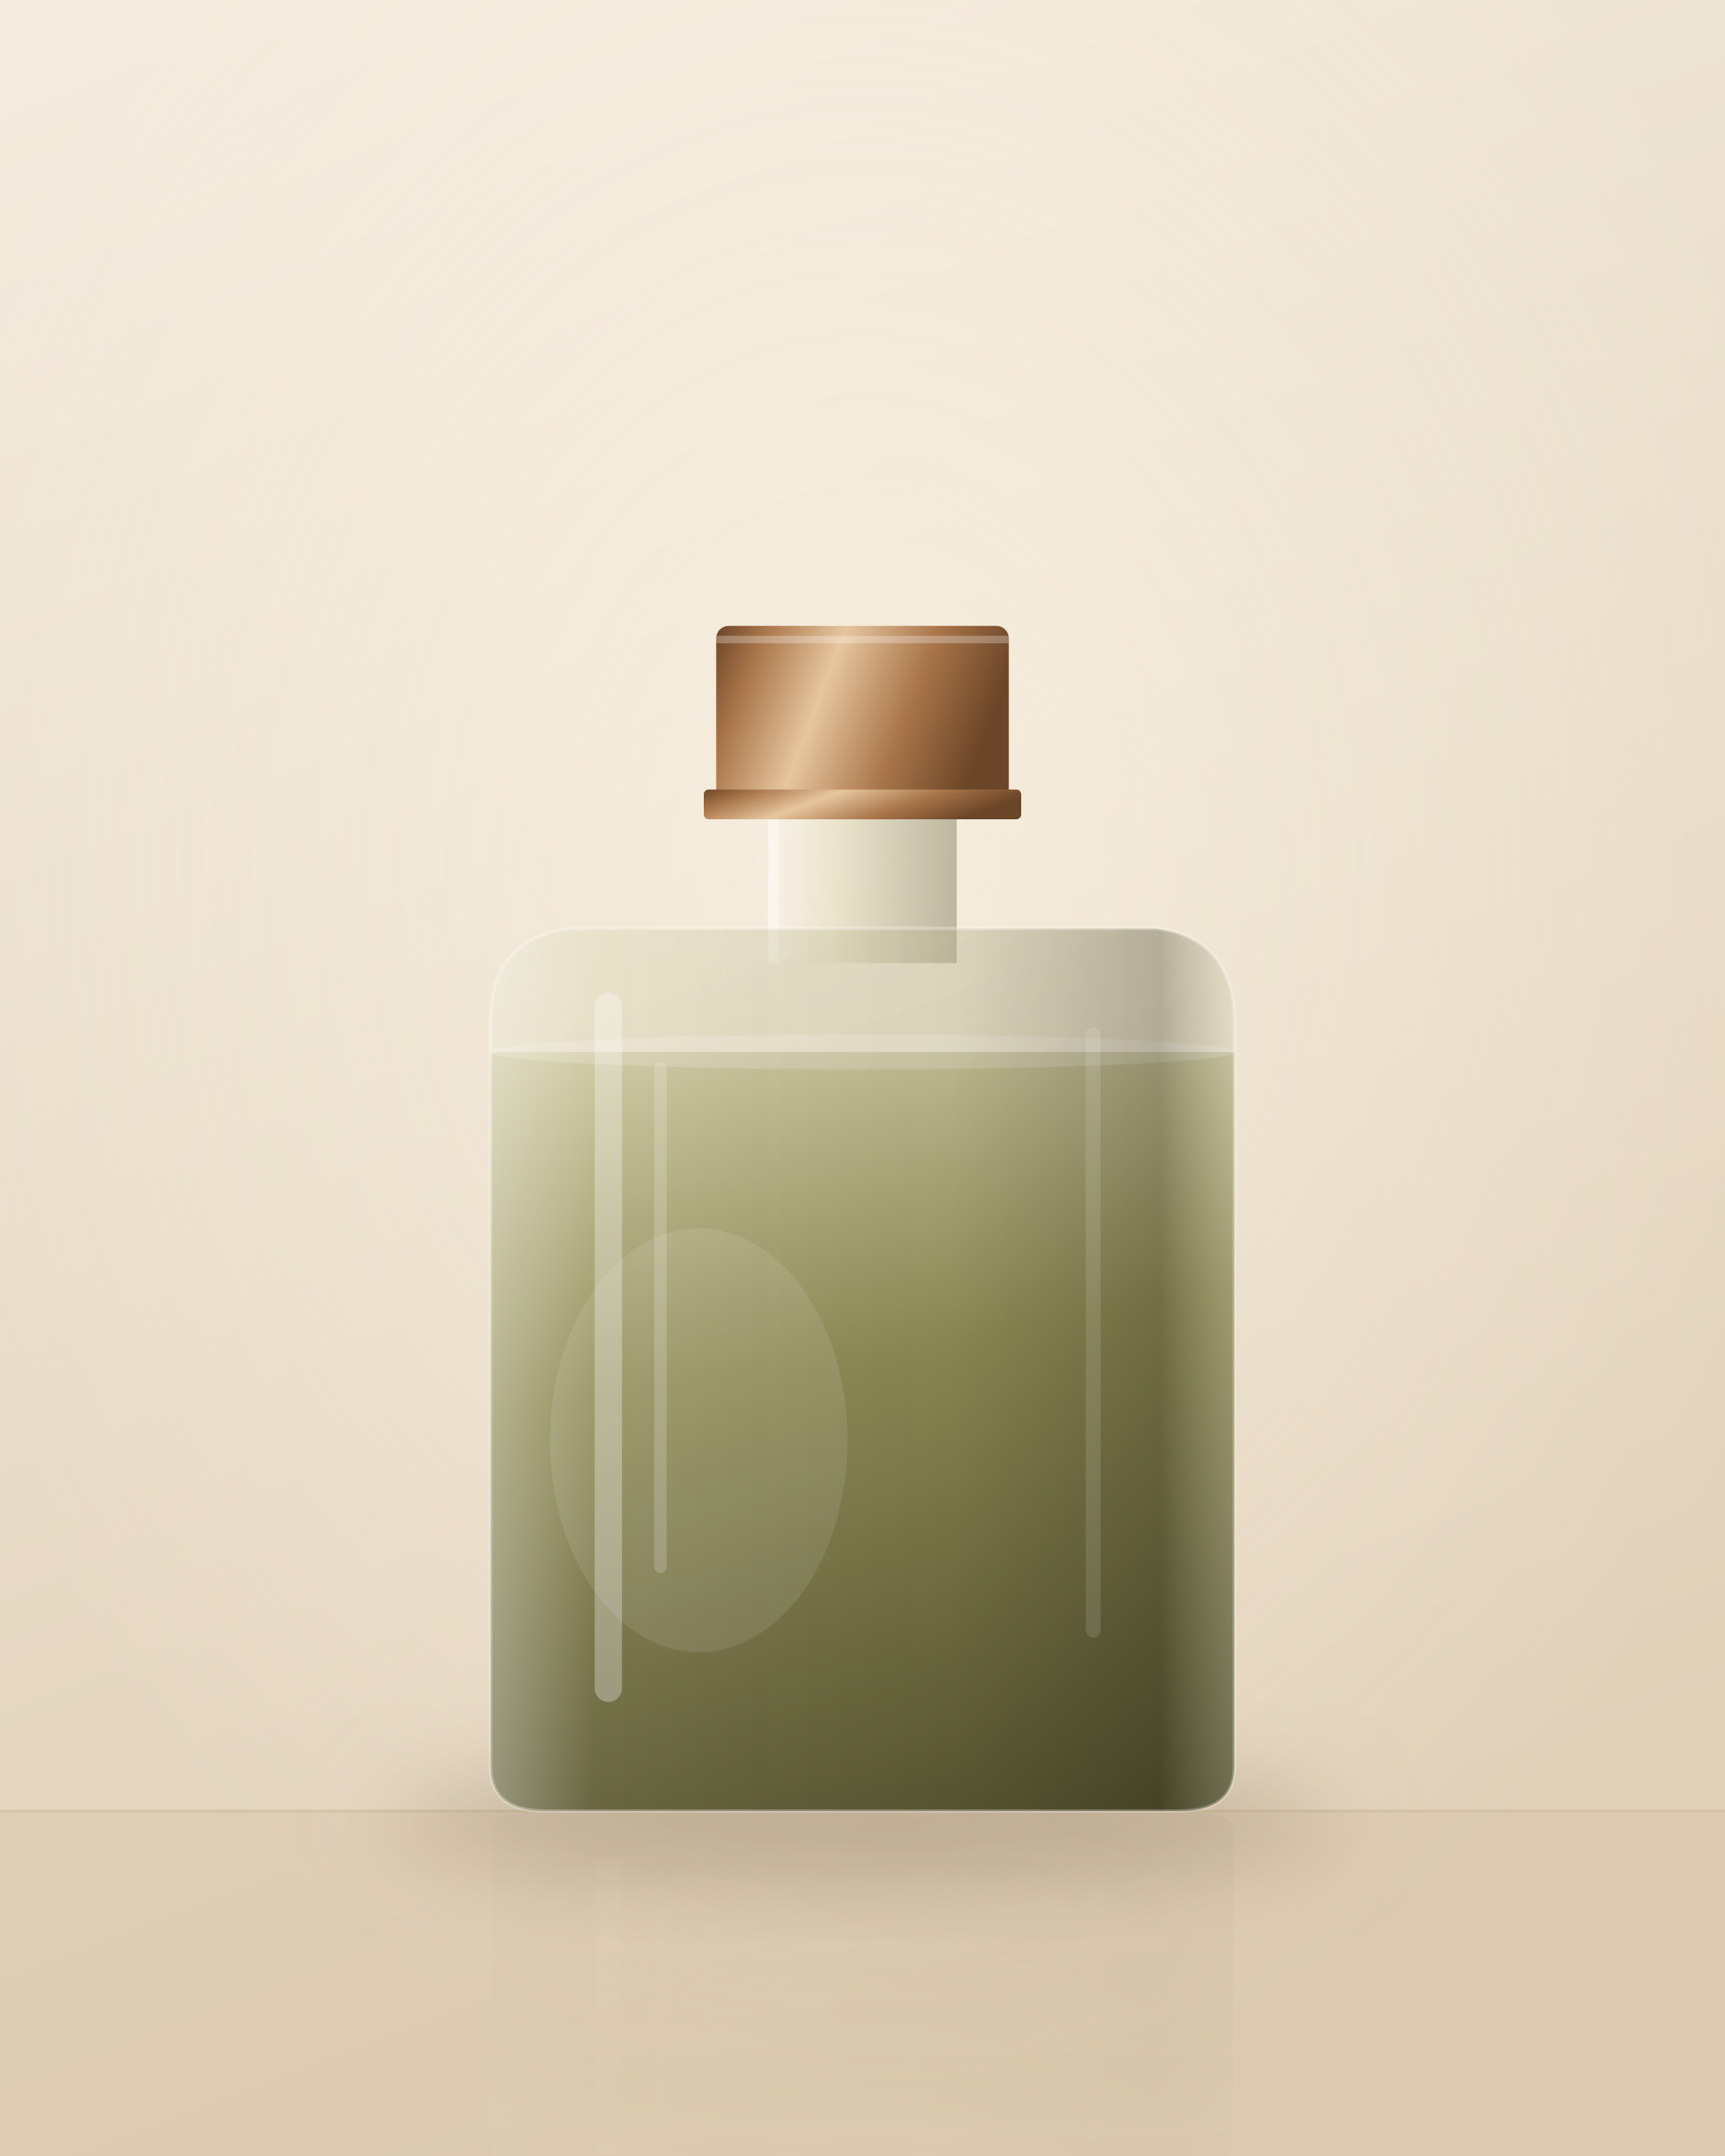
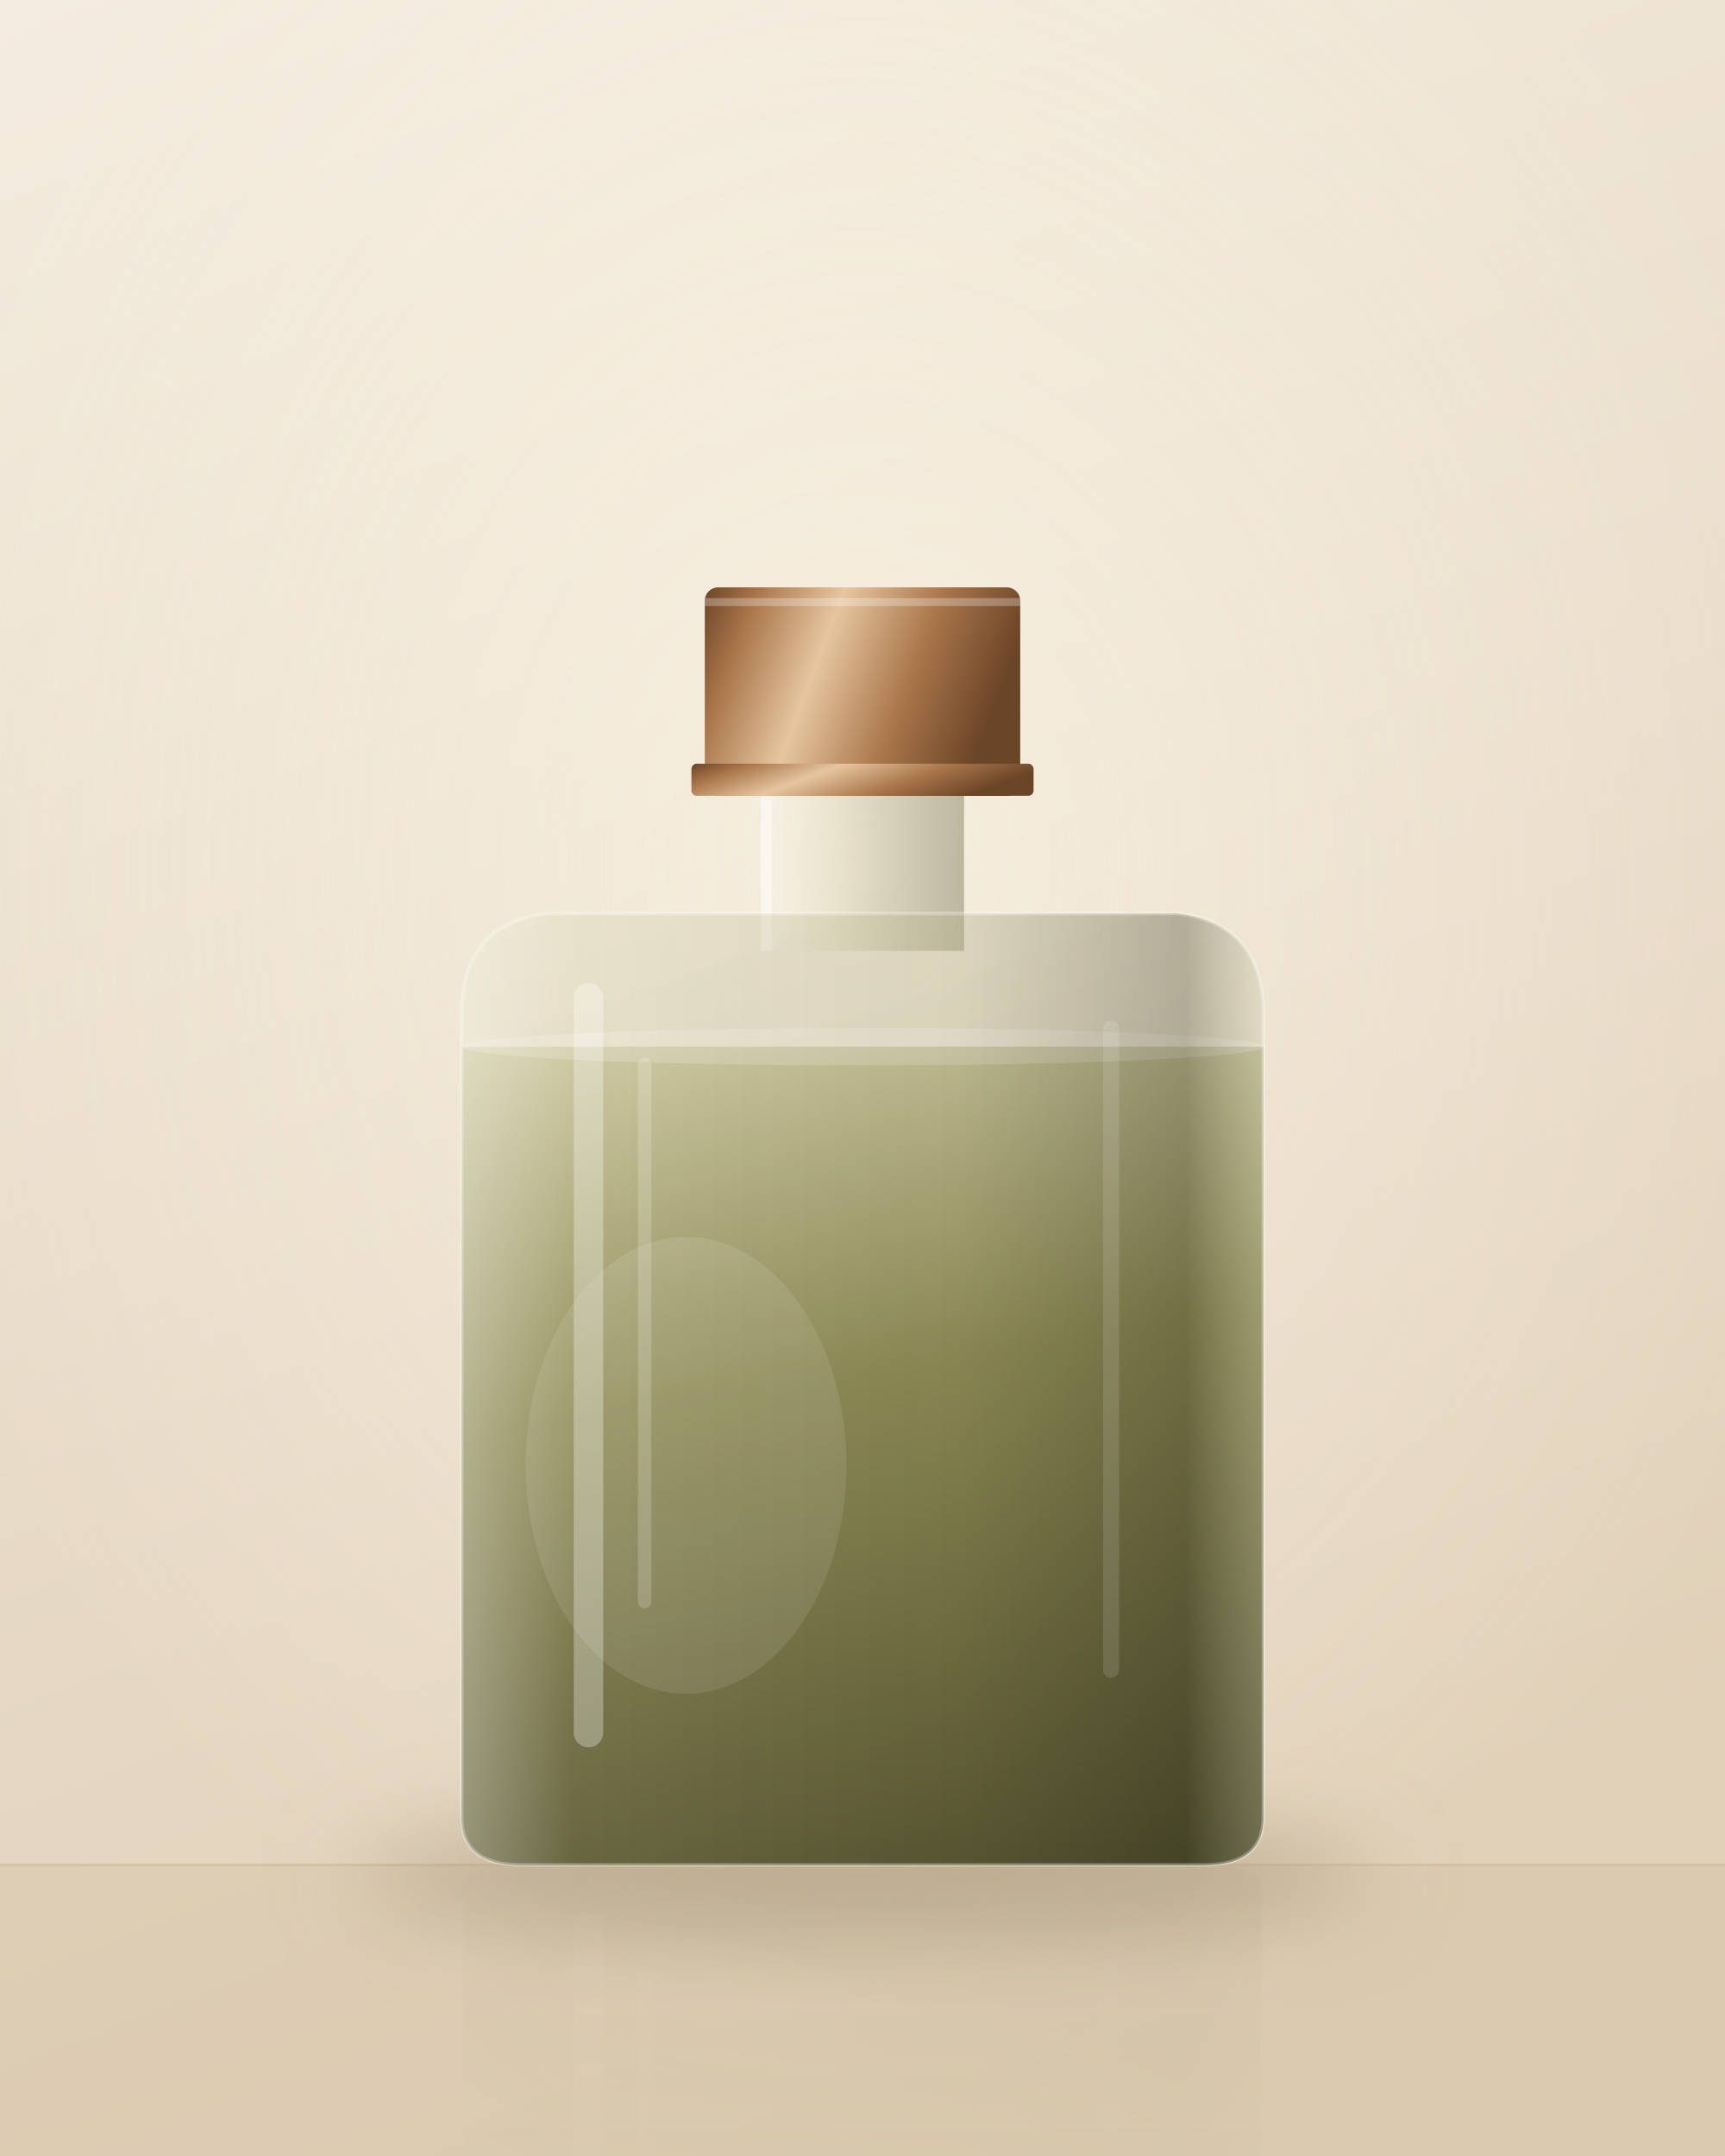
<svg xmlns="http://www.w3.org/2000/svg" viewBox="0 0 640 800" width="640" height="800" role="img">
  <defs>
    <linearGradient id="bg-catunisex" x1="0" y1="0" x2="0.3" y2="1">
      <stop offset="0" stop-color="#F4ECDF" />
      <stop offset="1" stop-color="#E0D0B8" />
    </linearGradient>
    <radialGradient id="glow-catunisex" cx="0.5" cy="0.4" r="0.58">
      <stop offset="0" stop-color="#FFF9EC" stop-opacity="0.8" />
      <stop offset="1" stop-color="#FFF9EC" stop-opacity="0" />
    </radialGradient>
    <linearGradient id="liq-catunisex" x1="0" y1="0" x2="0.25" y2="1">
      <stop offset="0" stop-color="#D9D3AE" />
      <stop offset="0.45" stop-color="#8E8A55" />
      <stop offset="1" stop-color="#565430" />
    </linearGradient>
    <linearGradient id="empty-catunisex" x1="0" y1="0" x2="0.3" y2="1">
      <stop offset="0" stop-color="#D9D3AE" stop-opacity="0.34" />
      <stop offset="1" stop-color="#8E8A55" stop-opacity="0.42" />
    </linearGradient>
    <linearGradient id="glass-catunisex" x1="0" y1="0" x2="1" y2="0">
      <stop offset="0" stop-color="#ffffff" stop-opacity="0.34" />
      <stop offset="0.14" stop-color="#ffffff" stop-opacity="0.05" />
      <stop offset="0.62" stop-color="#000000" stop-opacity="0.04" />
      <stop offset="0.9" stop-color="#000000" stop-opacity="0.2" />
      <stop offset="1" stop-color="#ffffff" stop-opacity="0.16" />
    </linearGradient>
    <linearGradient id="cap-catunisex" x1="0" y1="0" x2="1" y2="0.25">
      <stop offset="0" stop-color="#6B4527" />
      <stop offset="0.16" stop-color="#A9754A" />
      <stop offset="0.42" stop-color="#E6C69F" />
      <stop offset="0.72" stop-color="#A9754A" />
      <stop offset="1" stop-color="#6B4527" />
    </linearGradient>
    <linearGradient id="neck-catunisex" x1="0" y1="0" x2="1" y2="0">
      <stop offset="0" stop-color="#ffffff" stop-opacity="0.3" />
      <stop offset="0.35" stop-color="#D9D3AE" stop-opacity="0.35" />
      <stop offset="1" stop-color="#565430" stop-opacity="0.35" />
    </linearGradient>
    <linearGradient id="fade-catunisex" x1="0" y1="0" x2="0" y2="1">
      <stop offset="0" stop-color="#ffffff" stop-opacity="0.55" />
      <stop offset="1" stop-color="#ffffff" stop-opacity="0" />
    </linearGradient>
    <mask id="reflect-catunisex">
      <rect x="-1000" y="-1000" width="2000" height="2000" fill="url(#fade-catunisex)" />
    </mask>
    <filter id="soft-catunisex" x="-60%" y="-60%" width="220%" height="220%">
      <feGaussianBlur stdDeviation="16" />
    </filter>
  </defs>
  <rect width="640" height="800" fill="url(#bg-catunisex)" />
  <rect width="640" height="800" fill="url(#glow-catunisex)" opacity="0.7" />
-   <rect y="672" width="640" height="128" fill="#CFBC9D" opacity="0.3" />
-   <path d="M 0 672 L 640 672" stroke="#CFBC9D" stroke-opacity="0.7" />
-   <ellipse cx="320" cy="676" rx="174.8" ry="20.24" fill="#9E8B70" opacity="0.5" filter="url(#soft-catunisex)" />
-   <g mask="url(#reflect-catunisex)" opacity="0.16" transform="translate(320 672) scale(0.92 -0.3864)">
+   <rect y="692" width="640" height="108" fill="#CFBC9D" opacity="0.3" />
+   <path d="M 0 692 L 640 692" stroke="#CFBC9D" stroke-opacity="0.7" />
+   <ellipse cx="320" cy="696" rx="188.43" ry="21.818" fill="#9E8B70" opacity="0.5" filter="url(#soft-catunisex)" />
+   <g mask="url(#reflect-catunisex)" opacity="0.16" transform="translate(320 692) scale(0.9917355 -0.4165289)">
    <clipPath id="clip-catunisex">
      <path d="M -150 -18 L -150 -318 Q -150 -352 -118 -356 L 118 -356 Q 150 -352 150 -318 L 150 -18 Q 150 0 128 0 L -128 0 Q -150 0 -150 -18 Z" />
    </clipPath>
    <rect x="-38" y="-400" width="76" height="58" fill="url(#neck-catunisex)" />
    <rect x="-38" y="-400" width="4" height="58" fill="#ffffff" opacity="0.35" />
    <rect x="-59" y="-478" width="118" height="78" rx="5" fill="url(#cap-catunisex)" />
    <rect x="-59" y="-474" width="118" height="3" fill="#ffffff" opacity="0.28" />
    <rect x="-64" y="-412" width="128" height="12" rx="2" fill="url(#cap-catunisex)" />
    <path d="M -150 -18 L -150 -318 Q -150 -352 -118 -356 L 118 -356 Q 150 -352 150 -318 L 150 -18 Q 150 0 128 0 L -128 0 Q -150 0 -150 -18 Z" fill="url(#empty-catunisex)" />
    <g clip-path="url(#clip-catunisex)">
      <rect x="-260" y="-306.16" width="520" height="346.16" fill="url(#liq-catunisex)" />
      <ellipse cx="0" cy="-306.16" rx="150" ry="7" fill="#ffffff" opacity="0.18" />
      <ellipse cx="-66" cy="-149.52" rx="60" ry="85.44" fill="#ffffff" opacity="0.1" />
    </g>
    <path d="M -150 -18 L -150 -318 Q -150 -352 -118 -356 L 118 -356 Q 150 -352 150 -318 L 150 -18 Q 150 0 128 0 L -128 0 Q -150 0 -150 -18 Z" fill="url(#glass-catunisex)" />
    <path d="M -150 -18 L -150 -318 Q -150 -352 -118 -356 L 118 -356 Q 150 -352 150 -318 L 150 -18 Q 150 0 128 0 L -128 0 Q -150 0 -150 -18 Z" fill="none" stroke="#ffffff" stroke-opacity="0.28" stroke-width="1.4" />
    <g clip-path="url(#clip-catunisex)">
      <rect x="-108" y="-330" width="11" height="286" rx="5.5" fill="#ffffff" opacity="0.3" />
      <rect x="-84" y="-302" width="5" height="206" rx="2.5" fill="#ffffff" opacity="0.18" />
      <rect x="90" y="-316" width="6" height="246" rx="3" fill="#ffffff" opacity="0.12" />
    </g>
  </g>
-   <g transform="translate(320 672) scale(0.92)">
+   <g transform="translate(320 692) scale(0.9917355)">
    <clipPath id="clip-catunisex">
      <path d="M -150 -18 L -150 -318 Q -150 -352 -118 -356 L 118 -356 Q 150 -352 150 -318 L 150 -18 Q 150 0 128 0 L -128 0 Q -150 0 -150 -18 Z" />
    </clipPath>
    <rect x="-38" y="-400" width="76" height="58" fill="url(#neck-catunisex)" />
    <rect x="-38" y="-400" width="4" height="58" fill="#ffffff" opacity="0.35" />
    <rect x="-59" y="-478" width="118" height="78" rx="5" fill="url(#cap-catunisex)" />
    <rect x="-59" y="-474" width="118" height="3" fill="#ffffff" opacity="0.28" />
    <rect x="-64" y="-412" width="128" height="12" rx="2" fill="url(#cap-catunisex)" />
    <path d="M -150 -18 L -150 -318 Q -150 -352 -118 -356 L 118 -356 Q 150 -352 150 -318 L 150 -18 Q 150 0 128 0 L -128 0 Q -150 0 -150 -18 Z" fill="url(#empty-catunisex)" />
    <g clip-path="url(#clip-catunisex)">
      <rect x="-260" y="-306.16" width="520" height="346.16" fill="url(#liq-catunisex)" />
      <ellipse cx="0" cy="-306.16" rx="150" ry="7" fill="#ffffff" opacity="0.18" />
      <ellipse cx="-66" cy="-149.52" rx="60" ry="85.44" fill="#ffffff" opacity="0.1" />
    </g>
    <path d="M -150 -18 L -150 -318 Q -150 -352 -118 -356 L 118 -356 Q 150 -352 150 -318 L 150 -18 Q 150 0 128 0 L -128 0 Q -150 0 -150 -18 Z" fill="url(#glass-catunisex)" />
    <path d="M -150 -18 L -150 -318 Q -150 -352 -118 -356 L 118 -356 Q 150 -352 150 -318 L 150 -18 Q 150 0 128 0 L -128 0 Q -150 0 -150 -18 Z" fill="none" stroke="#ffffff" stroke-opacity="0.28" stroke-width="1.4" />
    <g clip-path="url(#clip-catunisex)">
      <rect x="-108" y="-330" width="11" height="286" rx="5.5" fill="#ffffff" opacity="0.3" />
      <rect x="-84" y="-302" width="5" height="206" rx="2.5" fill="#ffffff" opacity="0.18" />
      <rect x="90" y="-316" width="6" height="246" rx="3" fill="#ffffff" opacity="0.12" />
    </g>
  </g>
</svg>
